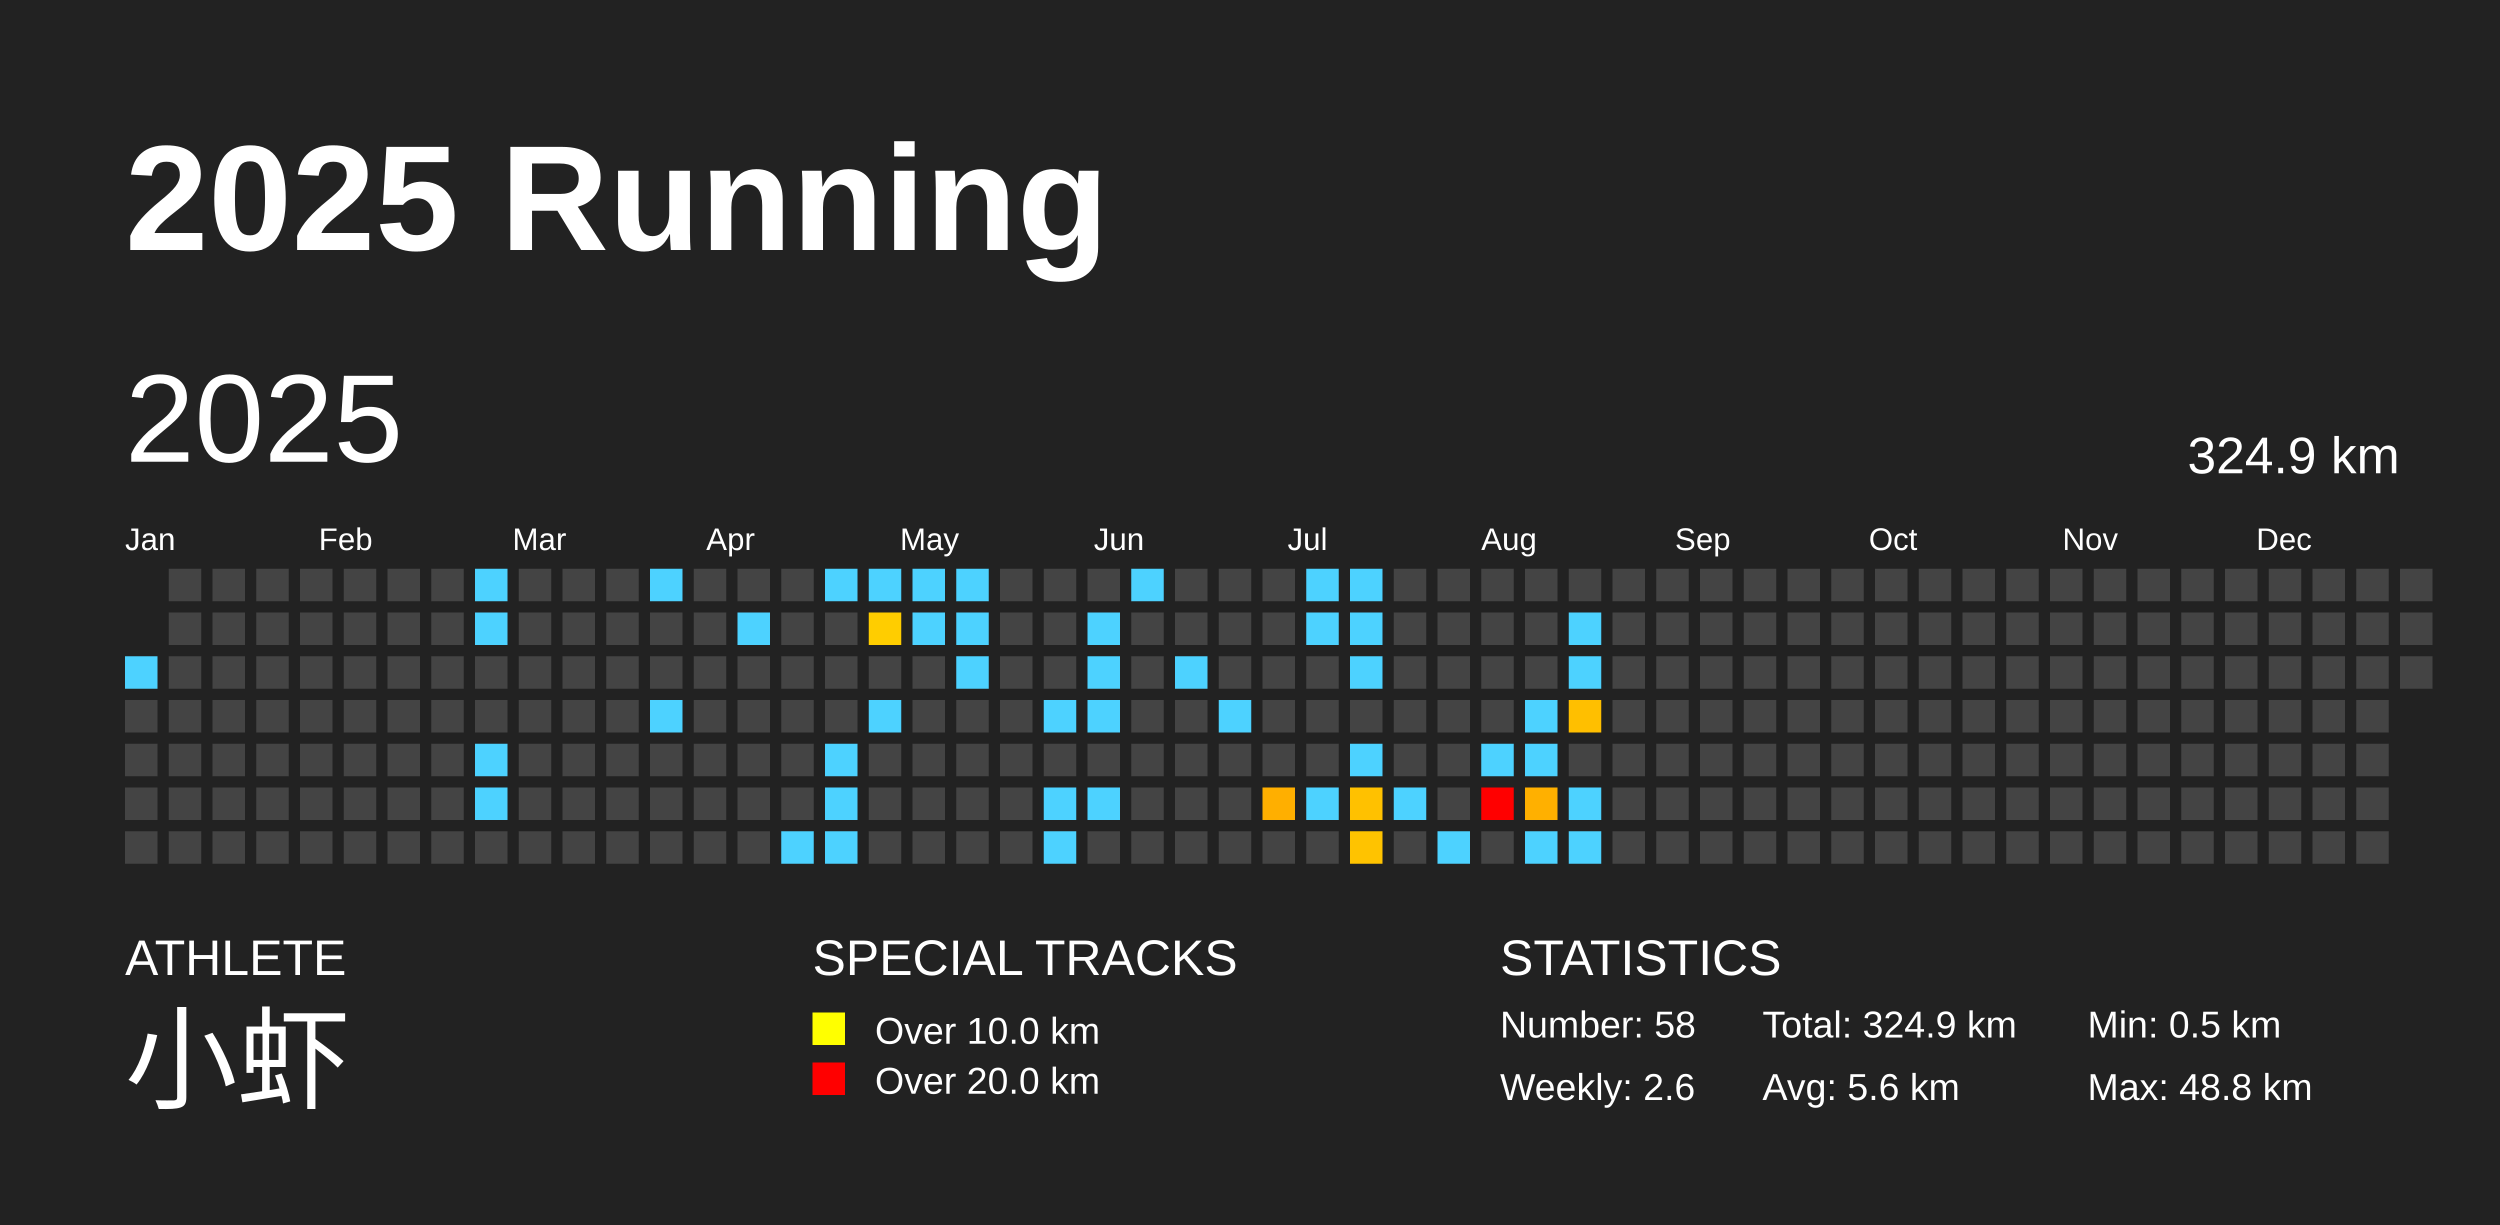
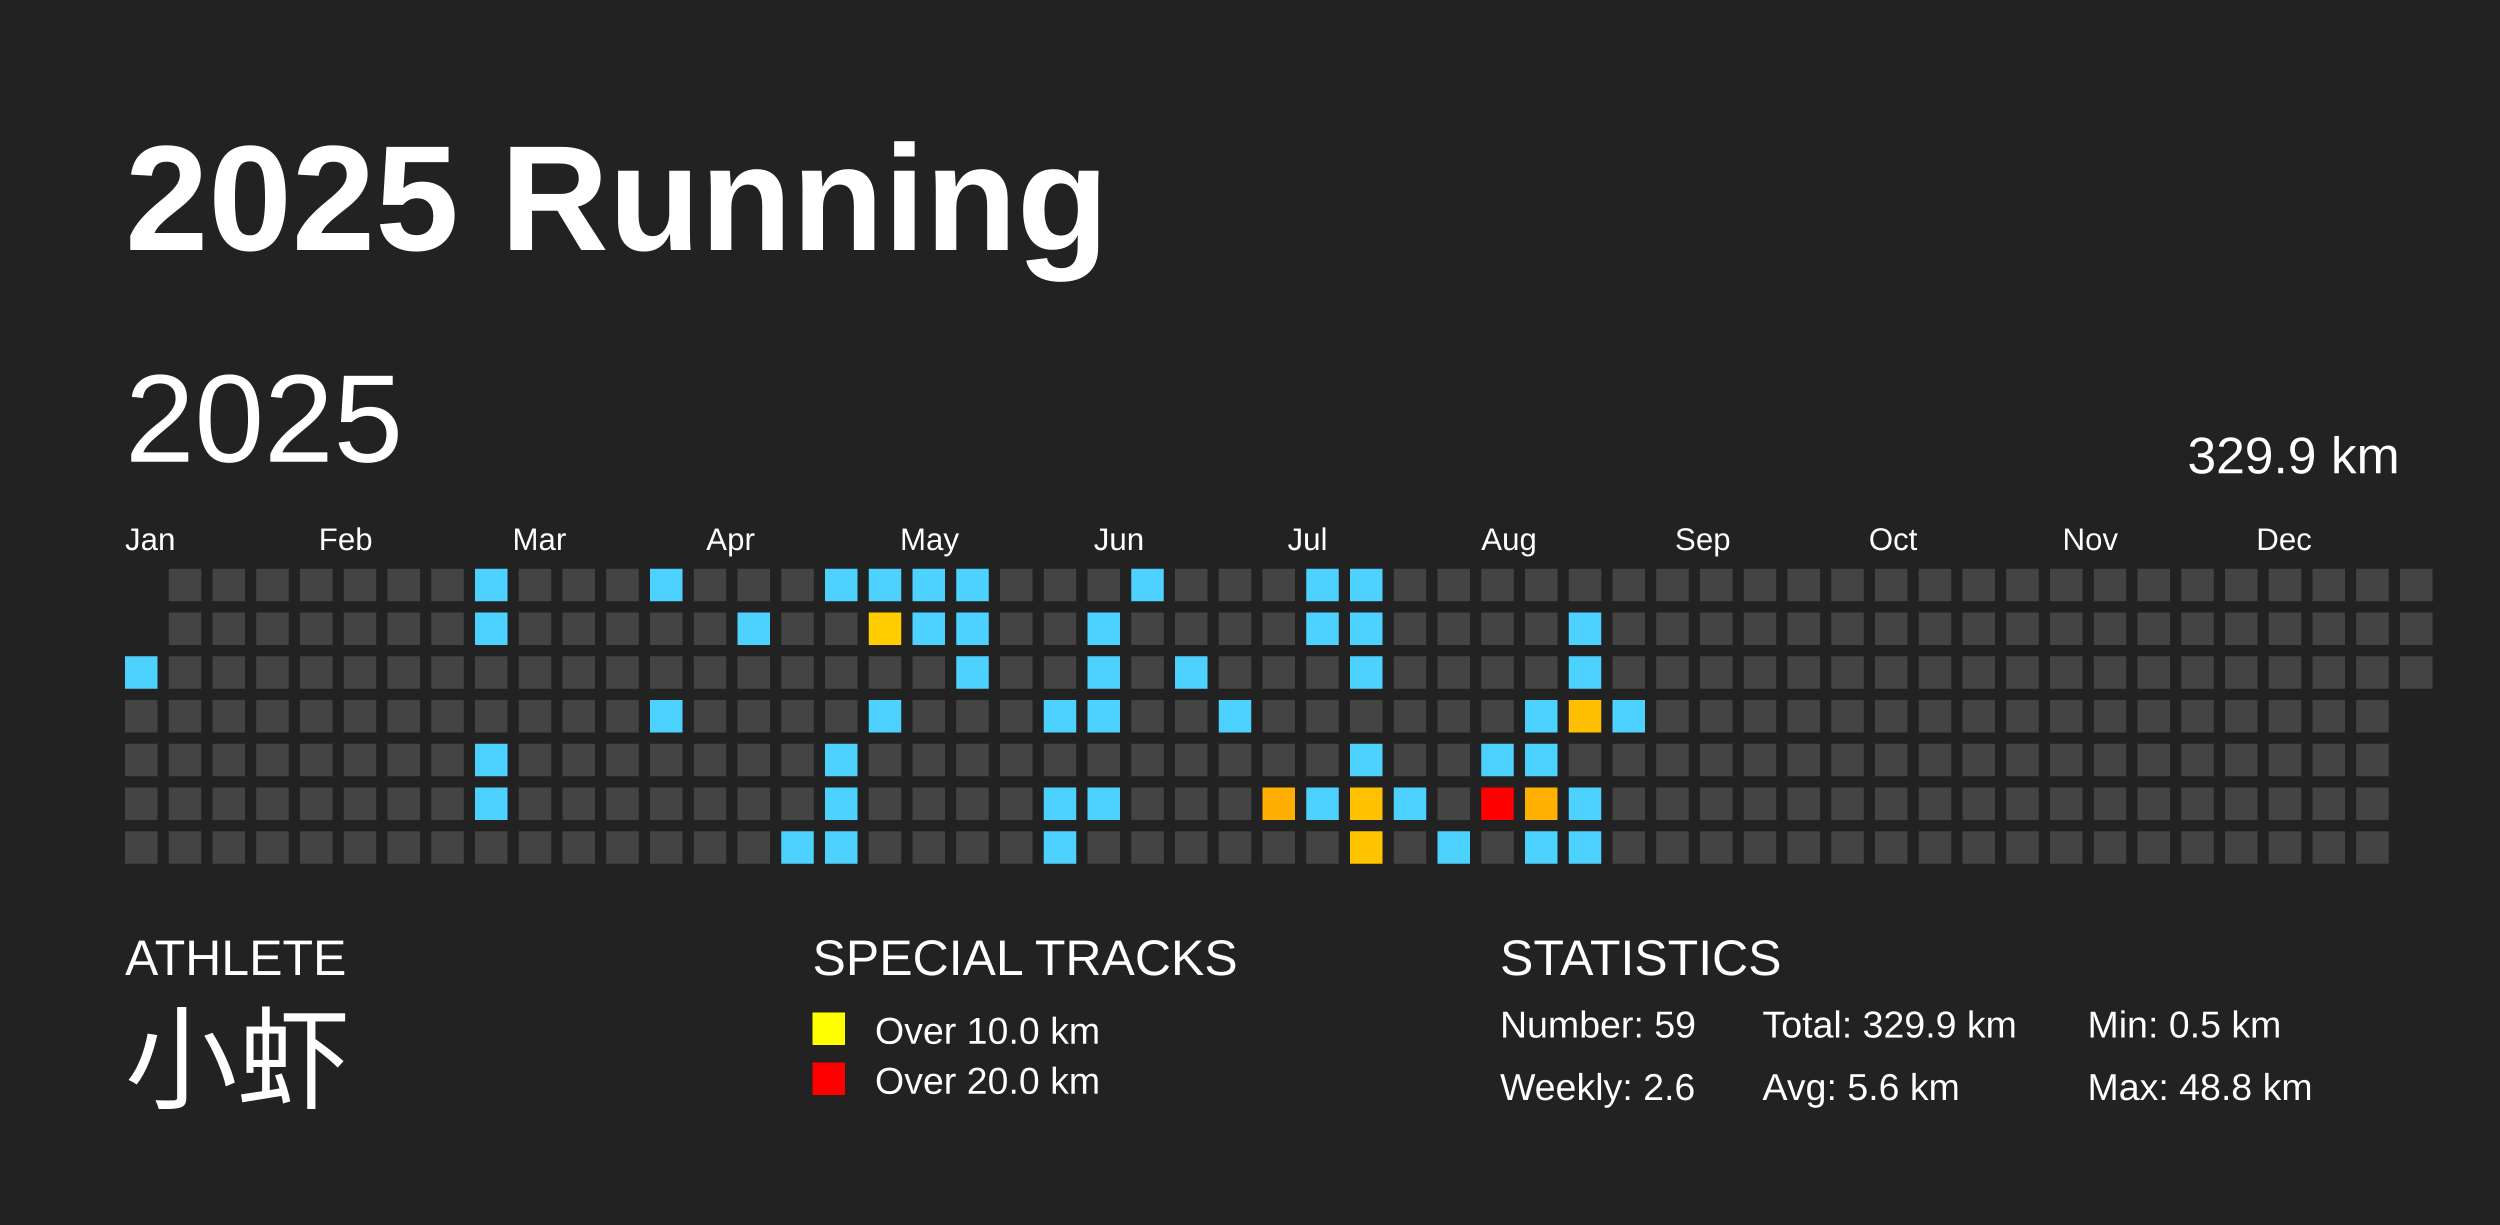
<svg xmlns="http://www.w3.org/2000/svg" baseProfile="full" height="98mm" version="1.1" viewBox="0,0,200,98" width="200mm">
  <defs />
  <rect fill="#222222" height="98" width="200" x="0" y="0" />
  <text fill="#FFFFFF" style="font-size:12px; font-family:Arial; font-weight:bold;" x="10" y="20">2025 Running</text>
  <text fill="#FFFFFF" style="font-size:4px; font-family:Arial" x="10" y="78">ATHLETE</text>
  <text fill="#FFFFFF" style="font-size:9px; font-family:Arial" x="10" y="88">小虾</text>
  <text fill="#FFFFFF" style="font-size:4px; font-family:Arial" x="65" y="78">SPECIAL TRACKS</text>
  <rect fill="yellow" height="2.6" width="2.6" x="65" y="81" />
  <text fill="#FFFFFF" style="font-size:3px; font-family:Arial" x="70" y="83.5">Over 10.0 km</text>
  <rect fill="red" height="2.6" width="2.6" x="65" y="85" />
  <text fill="#FFFFFF" style="font-size:3px; font-family:Arial" x="70" y="87.5">Over 20.0 km</text>
  <text fill="#FFFFFF" style="font-size:4px; font-family:Arial" x="120" y="78">STATISTICS</text>
-   <text fill="#FFFFFF" style="font-size:3px; font-family:Arial" x="120" y="83">Number: 58</text>
+   <text fill="#FFFFFF" style="font-size:3px; font-family:Arial" x="120" y="83">Number: 59</text>
  <text fill="#FFFFFF" style="font-size:3px; font-family:Arial" x="120" y="88">Weekly: 2.6</text>
-   <text fill="#FFFFFF" style="font-size:3px; font-family:Arial" x="141" y="83">Total: 324.9 km</text>
+   <text fill="#FFFFFF" style="font-size:3px; font-family:Arial" x="141" y="83">Total: 329.9 km</text>
  <text fill="#FFFFFF" style="font-size:3px; font-family:Arial" x="141" y="88">Avg: 5.6 km</text>
  <text fill="#FFFFFF" style="font-size:3px; font-family:Arial" x="167" y="83">Min: 0.5 km</text>
  <text fill="#FFFFFF" style="font-size:3px; font-family:Arial" x="167" y="88">Max: 48.8 km</text>
  <text dominant-baseline="hanging" fill="#FFFFFF" style="font-size:10.0px; font-family:Arial;" x="10" y="30">2025</text>
-   <text dominant-baseline="hanging" fill="#FFFFFF" style="font-size:4.125px; font-family:Arial;" x="175" y="35">324.9 km</text>
+   <text dominant-baseline="hanging" fill="#FFFFFF" style="font-size:4.125px; font-family:Arial;" x="175" y="35">329.9 km</text>
  <text fill="#FFFFFF" style="font-size:2.5px; font-family:Arial" x="10.0" y="44">Jan</text>
  <text fill="#FFFFFF" style="font-size:2.5px; font-family:Arial" x="25.5" y="44">Feb</text>
  <text fill="#FFFFFF" style="font-size:2.5px; font-family:Arial" x="41.0" y="44">Mar</text>
  <text fill="#FFFFFF" style="font-size:2.5px; font-family:Arial" x="56.5" y="44">Apr</text>
  <text fill="#FFFFFF" style="font-size:2.5px; font-family:Arial" x="72.0" y="44">May</text>
  <text fill="#FFFFFF" style="font-size:2.5px; font-family:Arial" x="87.5" y="44">Jun</text>
  <text fill="#FFFFFF" style="font-size:2.5px; font-family:Arial" x="103.0" y="44">Jul</text>
  <text fill="#FFFFFF" style="font-size:2.5px; font-family:Arial" x="118.5" y="44">Aug</text>
  <text fill="#FFFFFF" style="font-size:2.5px; font-family:Arial" x="134.0" y="44">Sep</text>
  <text fill="#FFFFFF" style="font-size:2.5px; font-family:Arial" x="149.5" y="44">Oct</text>
  <text fill="#FFFFFF" style="font-size:2.5px; font-family:Arial" x="165.0" y="44">Nov</text>
  <text fill="#FFFFFF" style="font-size:2.5px; font-family:Arial" x="180.5" y="44">Dec</text>
  <rect fill="#4dd2ff" height="2.6" width="2.6" x="10.0" y="52.5" />
  <rect fill="#444444" height="2.6" width="2.6" x="10.0" y="56.0" />
  <rect fill="#444444" height="2.6" width="2.6" x="10.0" y="59.5" />
  <rect fill="#444444" height="2.6" width="2.6" x="10.0" y="63.0" />
  <rect fill="#444444" height="2.6" width="2.6" x="10.0" y="66.5" />
  <rect fill="#444444" height="2.6" width="2.6" x="13.5" y="45.5" />
  <rect fill="#444444" height="2.6" width="2.6" x="13.5" y="49.0" />
  <rect fill="#444444" height="2.6" width="2.6" x="13.5" y="52.5" />
  <rect fill="#444444" height="2.6" width="2.6" x="13.5" y="56.0" />
  <rect fill="#444444" height="2.6" width="2.6" x="13.5" y="59.5" />
  <rect fill="#444444" height="2.6" width="2.6" x="13.5" y="63.0" />
  <rect fill="#444444" height="2.6" width="2.6" x="13.5" y="66.5" />
  <rect fill="#444444" height="2.6" width="2.6" x="17.0" y="45.5" />
  <rect fill="#444444" height="2.6" width="2.6" x="17.0" y="49.0" />
  <rect fill="#444444" height="2.6" width="2.6" x="17.0" y="52.5" />
  <rect fill="#444444" height="2.6" width="2.6" x="17.0" y="56.0" />
  <rect fill="#444444" height="2.6" width="2.6" x="17.0" y="59.5" />
  <rect fill="#444444" height="2.6" width="2.6" x="17.0" y="63.0" />
  <rect fill="#444444" height="2.6" width="2.6" x="17.0" y="66.5" />
  <rect fill="#444444" height="2.6" width="2.6" x="20.5" y="45.5" />
  <rect fill="#444444" height="2.6" width="2.6" x="20.5" y="49.0" />
  <rect fill="#444444" height="2.6" width="2.6" x="20.5" y="52.5" />
  <rect fill="#444444" height="2.6" width="2.6" x="20.5" y="56.0" />
  <rect fill="#444444" height="2.6" width="2.6" x="20.5" y="59.5" />
  <rect fill="#444444" height="2.6" width="2.6" x="20.5" y="63.0" />
  <rect fill="#444444" height="2.6" width="2.6" x="20.5" y="66.5" />
  <rect fill="#444444" height="2.6" width="2.6" x="24.0" y="45.5" />
  <rect fill="#444444" height="2.6" width="2.6" x="24.0" y="49.0" />
  <rect fill="#444444" height="2.6" width="2.6" x="24.0" y="52.5" />
  <rect fill="#444444" height="2.6" width="2.6" x="24.0" y="56.0" />
  <rect fill="#444444" height="2.6" width="2.6" x="24.0" y="59.5" />
  <rect fill="#444444" height="2.6" width="2.6" x="24.0" y="63.0" />
  <rect fill="#444444" height="2.6" width="2.6" x="24.0" y="66.5" />
  <rect fill="#444444" height="2.6" width="2.6" x="27.5" y="45.5" />
  <rect fill="#444444" height="2.6" width="2.6" x="27.5" y="49.0" />
  <rect fill="#444444" height="2.6" width="2.6" x="27.5" y="52.5" />
  <rect fill="#444444" height="2.6" width="2.6" x="27.5" y="56.0" />
  <rect fill="#444444" height="2.6" width="2.6" x="27.5" y="59.5" />
  <rect fill="#444444" height="2.6" width="2.6" x="27.5" y="63.0" />
  <rect fill="#444444" height="2.6" width="2.6" x="27.5" y="66.5" />
  <rect fill="#444444" height="2.6" width="2.6" x="31.0" y="45.5" />
  <rect fill="#444444" height="2.6" width="2.6" x="31.0" y="49.0" />
  <rect fill="#444444" height="2.6" width="2.6" x="31.0" y="52.5" />
  <rect fill="#444444" height="2.6" width="2.6" x="31.0" y="56.0" />
  <rect fill="#444444" height="2.6" width="2.6" x="31.0" y="59.5" />
  <rect fill="#444444" height="2.6" width="2.6" x="31.0" y="63.0" />
  <rect fill="#444444" height="2.6" width="2.6" x="31.0" y="66.5" />
  <rect fill="#444444" height="2.6" width="2.6" x="34.5" y="45.5" />
  <rect fill="#444444" height="2.6" width="2.6" x="34.5" y="49.0" />
  <rect fill="#444444" height="2.6" width="2.6" x="34.5" y="52.5" />
  <rect fill="#444444" height="2.6" width="2.6" x="34.5" y="56.0" />
  <rect fill="#444444" height="2.6" width="2.6" x="34.5" y="59.5" />
  <rect fill="#444444" height="2.6" width="2.6" x="34.5" y="63.0" />
  <rect fill="#444444" height="2.6" width="2.6" x="34.5" y="66.5" />
  <rect fill="#4dd2ff" height="2.6" width="2.6" x="38.0" y="45.5" />
  <rect fill="#4dd2ff" height="2.6" width="2.6" x="38.0" y="49.0" />
  <rect fill="#444444" height="2.6" width="2.6" x="38.0" y="52.5" />
  <rect fill="#444444" height="2.6" width="2.6" x="38.0" y="56.0" />
  <rect fill="#4dd2ff" height="2.6" width="2.6" x="38.0" y="59.5" />
  <rect fill="#4dd2ff" height="2.6" width="2.6" x="38.0" y="63.0" />
  <rect fill="#444444" height="2.6" width="2.6" x="38.0" y="66.5" />
  <rect fill="#444444" height="2.6" width="2.6" x="41.5" y="45.5" />
  <rect fill="#444444" height="2.6" width="2.6" x="41.5" y="49.0" />
  <rect fill="#444444" height="2.6" width="2.6" x="41.5" y="52.5" />
  <rect fill="#444444" height="2.6" width="2.6" x="41.5" y="56.0" />
  <rect fill="#444444" height="2.6" width="2.6" x="41.5" y="59.5" />
  <rect fill="#444444" height="2.6" width="2.6" x="41.5" y="63.0" />
  <rect fill="#444444" height="2.6" width="2.6" x="41.5" y="66.5" />
  <rect fill="#444444" height="2.6" width="2.6" x="45.0" y="45.5" />
  <rect fill="#444444" height="2.6" width="2.6" x="45.0" y="49.0" />
  <rect fill="#444444" height="2.6" width="2.6" x="45.0" y="52.5" />
  <rect fill="#444444" height="2.6" width="2.6" x="45.0" y="56.0" />
  <rect fill="#444444" height="2.6" width="2.6" x="45.0" y="59.5" />
  <rect fill="#444444" height="2.6" width="2.6" x="45.0" y="63.0" />
  <rect fill="#444444" height="2.6" width="2.6" x="45.0" y="66.5" />
  <rect fill="#444444" height="2.6" width="2.6" x="48.5" y="45.5" />
  <rect fill="#444444" height="2.6" width="2.6" x="48.5" y="49.0" />
  <rect fill="#444444" height="2.6" width="2.6" x="48.5" y="52.5" />
  <rect fill="#444444" height="2.6" width="2.6" x="48.5" y="56.0" />
  <rect fill="#444444" height="2.6" width="2.6" x="48.5" y="59.5" />
  <rect fill="#444444" height="2.6" width="2.6" x="48.5" y="63.0" />
  <rect fill="#444444" height="2.6" width="2.6" x="48.5" y="66.5" />
  <rect fill="#4dd2ff" height="2.6" width="2.6" x="52.0" y="45.5" />
  <rect fill="#444444" height="2.6" width="2.6" x="52.0" y="49.0" />
  <rect fill="#444444" height="2.6" width="2.6" x="52.0" y="52.5" />
  <rect fill="#4dd2ff" height="2.6" width="2.6" x="52.0" y="56.0" />
  <rect fill="#444444" height="2.6" width="2.6" x="52.0" y="59.5" />
  <rect fill="#444444" height="2.6" width="2.6" x="52.0" y="63.0" />
  <rect fill="#444444" height="2.6" width="2.6" x="52.0" y="66.5" />
  <rect fill="#444444" height="2.6" width="2.6" x="55.5" y="45.5" />
  <rect fill="#444444" height="2.6" width="2.6" x="55.5" y="49.0" />
  <rect fill="#444444" height="2.6" width="2.6" x="55.5" y="52.5" />
  <rect fill="#444444" height="2.6" width="2.6" x="55.5" y="56.0" />
  <rect fill="#444444" height="2.6" width="2.6" x="55.5" y="59.5" />
  <rect fill="#444444" height="2.6" width="2.6" x="55.5" y="63.0" />
  <rect fill="#444444" height="2.6" width="2.6" x="55.5" y="66.5" />
  <rect fill="#444444" height="2.6" width="2.6" x="59.0" y="45.5" />
  <rect fill="#4dd2ff" height="2.6" width="2.6" x="59.0" y="49.0" />
  <rect fill="#444444" height="2.6" width="2.6" x="59.0" y="52.5" />
  <rect fill="#444444" height="2.6" width="2.6" x="59.0" y="56.0" />
  <rect fill="#444444" height="2.6" width="2.6" x="59.0" y="59.5" />
  <rect fill="#444444" height="2.6" width="2.6" x="59.0" y="63.0" />
  <rect fill="#444444" height="2.6" width="2.6" x="59.0" y="66.5" />
  <rect fill="#444444" height="2.6" width="2.6" x="62.5" y="45.5" />
  <rect fill="#444444" height="2.6" width="2.6" x="62.5" y="49.0" />
  <rect fill="#444444" height="2.6" width="2.6" x="62.5" y="52.5" />
  <rect fill="#444444" height="2.6" width="2.6" x="62.5" y="56.0" />
  <rect fill="#444444" height="2.6" width="2.6" x="62.5" y="59.5" />
  <rect fill="#444444" height="2.6" width="2.6" x="62.5" y="63.0" />
  <rect fill="#4dd2ff" height="2.6" width="2.6" x="62.5" y="66.5" />
  <rect fill="#4dd2ff" height="2.6" width="2.6" x="66.0" y="45.5" />
  <rect fill="#444444" height="2.6" width="2.6" x="66.0" y="49.0" />
  <rect fill="#444444" height="2.6" width="2.6" x="66.0" y="52.5" />
  <rect fill="#444444" height="2.6" width="2.6" x="66.0" y="56.0" />
  <rect fill="#4dd2ff" height="2.6" width="2.6" x="66.0" y="59.5" />
  <rect fill="#4dd2ff" height="2.6" width="2.6" x="66.0" y="63.0" />
  <rect fill="#4dd2ff" height="2.6" width="2.6" x="66.0" y="66.5" />
  <rect fill="#4dd2ff" height="2.6" width="2.6" x="69.5" y="45.5" />
  <rect fill="#ffcd00" height="2.6" width="2.6" x="69.5" y="49.0" />
  <rect fill="#444444" height="2.6" width="2.6" x="69.5" y="52.5" />
  <rect fill="#4dd2ff" height="2.6" width="2.6" x="69.5" y="56.0" />
  <rect fill="#444444" height="2.6" width="2.6" x="69.5" y="59.5" />
  <rect fill="#444444" height="2.6" width="2.6" x="69.5" y="63.0" />
  <rect fill="#444444" height="2.6" width="2.6" x="69.5" y="66.5" />
  <rect fill="#4dd2ff" height="2.6" width="2.6" x="73.0" y="45.5" />
  <rect fill="#4dd2ff" height="2.6" width="2.6" x="73.0" y="49.0" />
  <rect fill="#444444" height="2.6" width="2.6" x="73.0" y="52.5" />
  <rect fill="#444444" height="2.6" width="2.6" x="73.0" y="56.0" />
  <rect fill="#444444" height="2.6" width="2.6" x="73.0" y="59.5" />
  <rect fill="#444444" height="2.6" width="2.6" x="73.0" y="63.0" />
  <rect fill="#444444" height="2.6" width="2.6" x="73.0" y="66.5" />
  <rect fill="#4dd2ff" height="2.6" width="2.6" x="76.5" y="45.5" />
  <rect fill="#4dd2ff" height="2.6" width="2.6" x="76.5" y="49.0" />
  <rect fill="#4dd2ff" height="2.6" width="2.6" x="76.5" y="52.5" />
  <rect fill="#444444" height="2.6" width="2.6" x="76.5" y="56.0" />
  <rect fill="#444444" height="2.6" width="2.6" x="76.5" y="59.5" />
  <rect fill="#444444" height="2.6" width="2.6" x="76.5" y="63.0" />
  <rect fill="#444444" height="2.6" width="2.6" x="76.5" y="66.5" />
  <rect fill="#444444" height="2.6" width="2.6" x="80.0" y="45.5" />
  <rect fill="#444444" height="2.6" width="2.6" x="80.0" y="49.0" />
  <rect fill="#444444" height="2.6" width="2.6" x="80.0" y="52.5" />
  <rect fill="#444444" height="2.6" width="2.6" x="80.0" y="56.0" />
  <rect fill="#444444" height="2.6" width="2.6" x="80.0" y="59.5" />
  <rect fill="#444444" height="2.6" width="2.6" x="80.0" y="63.0" />
  <rect fill="#444444" height="2.6" width="2.6" x="80.0" y="66.5" />
  <rect fill="#444444" height="2.6" width="2.6" x="83.5" y="45.5" />
  <rect fill="#444444" height="2.6" width="2.6" x="83.5" y="49.0" />
  <rect fill="#444444" height="2.6" width="2.6" x="83.5" y="52.5" />
  <rect fill="#4dd2ff" height="2.6" width="2.6" x="83.5" y="56.0" />
  <rect fill="#444444" height="2.6" width="2.6" x="83.5" y="59.5" />
  <rect fill="#4dd2ff" height="2.6" width="2.6" x="83.5" y="63.0" />
  <rect fill="#4dd2ff" height="2.6" width="2.6" x="83.5" y="66.5" />
  <rect fill="#444444" height="2.6" width="2.6" x="87.0" y="45.5" />
  <rect fill="#4dd2ff" height="2.6" width="2.6" x="87.0" y="49.0" />
  <rect fill="#4dd2ff" height="2.6" width="2.6" x="87.0" y="52.5" />
  <rect fill="#4dd2ff" height="2.6" width="2.6" x="87.0" y="56.0" />
  <rect fill="#444444" height="2.6" width="2.6" x="87.0" y="59.5" />
  <rect fill="#4dd2ff" height="2.6" width="2.6" x="87.0" y="63.0" />
  <rect fill="#444444" height="2.6" width="2.6" x="87.0" y="66.5" />
  <rect fill="#4dd2ff" height="2.6" width="2.6" x="90.5" y="45.5" />
  <rect fill="#444444" height="2.6" width="2.6" x="90.5" y="49.0" />
  <rect fill="#444444" height="2.6" width="2.6" x="90.5" y="52.5" />
  <rect fill="#444444" height="2.6" width="2.6" x="90.5" y="56.0" />
  <rect fill="#444444" height="2.6" width="2.6" x="90.5" y="59.5" />
  <rect fill="#444444" height="2.6" width="2.6" x="90.5" y="63.0" />
  <rect fill="#444444" height="2.6" width="2.6" x="90.5" y="66.5" />
  <rect fill="#444444" height="2.6" width="2.6" x="94.0" y="45.5" />
  <rect fill="#444444" height="2.6" width="2.6" x="94.0" y="49.0" />
  <rect fill="#4dd2ff" height="2.6" width="2.6" x="94.0" y="52.5" />
  <rect fill="#444444" height="2.6" width="2.6" x="94.0" y="56.0" />
  <rect fill="#444444" height="2.6" width="2.6" x="94.0" y="59.5" />
  <rect fill="#444444" height="2.6" width="2.6" x="94.0" y="63.0" />
  <rect fill="#444444" height="2.6" width="2.6" x="94.0" y="66.5" />
  <rect fill="#444444" height="2.6" width="2.6" x="97.5" y="45.5" />
  <rect fill="#444444" height="2.6" width="2.6" x="97.5" y="49.0" />
  <rect fill="#444444" height="2.6" width="2.6" x="97.5" y="52.5" />
  <rect fill="#4dd2ff" height="2.6" width="2.6" x="97.5" y="56.0" />
  <rect fill="#444444" height="2.6" width="2.6" x="97.5" y="59.5" />
  <rect fill="#444444" height="2.6" width="2.6" x="97.5" y="63.0" />
  <rect fill="#444444" height="2.6" width="2.6" x="97.5" y="66.5" />
  <rect fill="#444444" height="2.6" width="2.6" x="101.0" y="45.5" />
  <rect fill="#444444" height="2.6" width="2.6" x="101.0" y="49.0" />
  <rect fill="#444444" height="2.6" width="2.6" x="101.0" y="52.5" />
  <rect fill="#444444" height="2.6" width="2.6" x="101.0" y="56.0" />
  <rect fill="#444444" height="2.6" width="2.6" x="101.0" y="59.5" />
  <rect fill="#ffaf00" height="2.6" width="2.6" x="101.0" y="63.0" />
  <rect fill="#444444" height="2.6" width="2.6" x="101.0" y="66.5" />
  <rect fill="#4dd2ff" height="2.6" width="2.6" x="104.5" y="45.5" />
  <rect fill="#4dd2ff" height="2.6" width="2.6" x="104.5" y="49.0" />
  <rect fill="#444444" height="2.6" width="2.6" x="104.5" y="52.5" />
  <rect fill="#444444" height="2.6" width="2.6" x="104.5" y="56.0" />
  <rect fill="#444444" height="2.6" width="2.6" x="104.5" y="59.5" />
  <rect fill="#4dd2ff" height="2.6" width="2.6" x="104.5" y="63.0" />
  <rect fill="#444444" height="2.6" width="2.6" x="104.5" y="66.5" />
  <rect fill="#4dd2ff" height="2.6" width="2.6" x="108.0" y="45.5" />
  <rect fill="#4dd2ff" height="2.6" width="2.6" x="108.0" y="49.0" />
  <rect fill="#4dd2ff" height="2.6" width="2.6" x="108.0" y="52.5" />
  <rect fill="#444444" height="2.6" width="2.6" x="108.0" y="56.0" />
  <rect fill="#4dd2ff" height="2.6" width="2.6" x="108.0" y="59.5" />
  <rect fill="#ffc100" height="2.6" width="2.6" x="108.0" y="63.0" />
  <rect fill="#ffc300" height="2.6" width="2.6" x="108.0" y="66.5" />
  <rect fill="#444444" height="2.6" width="2.6" x="111.5" y="45.5" />
  <rect fill="#444444" height="2.6" width="2.6" x="111.5" y="49.0" />
  <rect fill="#444444" height="2.6" width="2.6" x="111.5" y="52.5" />
  <rect fill="#444444" height="2.6" width="2.6" x="111.5" y="56.0" />
  <rect fill="#444444" height="2.6" width="2.6" x="111.5" y="59.5" />
  <rect fill="#4dd2ff" height="2.6" width="2.6" x="111.5" y="63.0" />
  <rect fill="#444444" height="2.6" width="2.6" x="111.5" y="66.5" />
  <rect fill="#444444" height="2.6" width="2.6" x="115.0" y="45.5" />
  <rect fill="#444444" height="2.6" width="2.6" x="115.0" y="49.0" />
  <rect fill="#444444" height="2.6" width="2.6" x="115.0" y="52.5" />
  <rect fill="#444444" height="2.6" width="2.6" x="115.0" y="56.0" />
  <rect fill="#444444" height="2.6" width="2.6" x="115.0" y="59.5" />
  <rect fill="#444444" height="2.6" width="2.6" x="115.0" y="63.0" />
  <rect fill="#4dd2ff" height="2.6" width="2.6" x="115.0" y="66.5" />
  <rect fill="#444444" height="2.6" width="2.6" x="118.5" y="45.5" />
  <rect fill="#444444" height="2.6" width="2.6" x="118.5" y="49.0" />
  <rect fill="#444444" height="2.6" width="2.6" x="118.5" y="52.5" />
  <rect fill="#444444" height="2.6" width="2.6" x="118.5" y="56.0" />
  <rect fill="#4dd2ff" height="2.6" width="2.6" x="118.5" y="59.5" />
  <rect fill="red" height="2.6" width="2.6" x="118.5" y="63.0" />
  <rect fill="#444444" height="2.6" width="2.6" x="118.5" y="66.5" />
  <rect fill="#444444" height="2.6" width="2.6" x="122.0" y="45.5" />
  <rect fill="#444444" height="2.6" width="2.6" x="122.0" y="49.0" />
  <rect fill="#444444" height="2.6" width="2.6" x="122.0" y="52.5" />
  <rect fill="#4dd2ff" height="2.6" width="2.6" x="122.0" y="56.0" />
  <rect fill="#4dd2ff" height="2.6" width="2.6" x="122.0" y="59.5" />
  <rect fill="#ffb000" height="2.6" width="2.6" x="122.0" y="63.0" />
  <rect fill="#4dd2ff" height="2.6" width="2.6" x="122.0" y="66.5" />
  <rect fill="#444444" height="2.6" width="2.6" x="125.5" y="45.5" />
  <rect fill="#4dd2ff" height="2.6" width="2.6" x="125.5" y="49.0" />
  <rect fill="#4dd2ff" height="2.6" width="2.6" x="125.5" y="52.5" />
  <rect fill="#ffbf00" height="2.6" width="2.6" x="125.5" y="56.0" />
  <rect fill="#444444" height="2.6" width="2.6" x="125.5" y="59.5" />
  <rect fill="#4dd2ff" height="2.6" width="2.6" x="125.5" y="63.0" />
  <rect fill="#4dd2ff" height="2.6" width="2.6" x="125.5" y="66.5" />
  <rect fill="#444444" height="2.6" width="2.6" x="129.0" y="45.5" />
  <rect fill="#444444" height="2.6" width="2.6" x="129.0" y="49.0" />
  <rect fill="#444444" height="2.6" width="2.6" x="129.0" y="52.5" />
-   <rect fill="#444444" height="2.6" width="2.6" x="129.0" y="56.0" />
+   <rect fill="#4dd2ff" height="2.6" width="2.6" x="129.0" y="56.0" />
  <rect fill="#444444" height="2.6" width="2.6" x="129.0" y="59.5" />
  <rect fill="#444444" height="2.6" width="2.6" x="129.0" y="63.0" />
  <rect fill="#444444" height="2.6" width="2.6" x="129.0" y="66.5" />
  <rect fill="#444444" height="2.6" width="2.6" x="132.5" y="45.5" />
  <rect fill="#444444" height="2.6" width="2.6" x="132.5" y="49.0" />
  <rect fill="#444444" height="2.6" width="2.6" x="132.5" y="52.5" />
  <rect fill="#444444" height="2.6" width="2.6" x="132.5" y="56.0" />
  <rect fill="#444444" height="2.6" width="2.6" x="132.5" y="59.5" />
  <rect fill="#444444" height="2.6" width="2.6" x="132.5" y="63.0" />
  <rect fill="#444444" height="2.6" width="2.6" x="132.5" y="66.5" />
  <rect fill="#444444" height="2.6" width="2.6" x="136.0" y="45.5" />
  <rect fill="#444444" height="2.6" width="2.6" x="136.0" y="49.0" />
  <rect fill="#444444" height="2.6" width="2.6" x="136.0" y="52.5" />
  <rect fill="#444444" height="2.6" width="2.6" x="136.0" y="56.0" />
  <rect fill="#444444" height="2.6" width="2.6" x="136.0" y="59.5" />
  <rect fill="#444444" height="2.6" width="2.6" x="136.0" y="63.0" />
  <rect fill="#444444" height="2.6" width="2.6" x="136.0" y="66.5" />
  <rect fill="#444444" height="2.6" width="2.6" x="139.5" y="45.5" />
  <rect fill="#444444" height="2.6" width="2.6" x="139.5" y="49.0" />
  <rect fill="#444444" height="2.6" width="2.6" x="139.5" y="52.5" />
  <rect fill="#444444" height="2.6" width="2.6" x="139.5" y="56.0" />
  <rect fill="#444444" height="2.6" width="2.6" x="139.5" y="59.5" />
  <rect fill="#444444" height="2.6" width="2.6" x="139.5" y="63.0" />
  <rect fill="#444444" height="2.6" width="2.6" x="139.5" y="66.5" />
  <rect fill="#444444" height="2.6" width="2.6" x="143.0" y="45.5" />
  <rect fill="#444444" height="2.6" width="2.6" x="143.0" y="49.0" />
  <rect fill="#444444" height="2.6" width="2.6" x="143.0" y="52.5" />
  <rect fill="#444444" height="2.6" width="2.6" x="143.0" y="56.0" />
  <rect fill="#444444" height="2.6" width="2.6" x="143.0" y="59.5" />
  <rect fill="#444444" height="2.6" width="2.6" x="143.0" y="63.0" />
  <rect fill="#444444" height="2.6" width="2.6" x="143.0" y="66.5" />
  <rect fill="#444444" height="2.6" width="2.6" x="146.5" y="45.5" />
  <rect fill="#444444" height="2.6" width="2.6" x="146.5" y="49.0" />
  <rect fill="#444444" height="2.6" width="2.6" x="146.5" y="52.5" />
  <rect fill="#444444" height="2.6" width="2.6" x="146.5" y="56.0" />
  <rect fill="#444444" height="2.6" width="2.6" x="146.5" y="59.5" />
  <rect fill="#444444" height="2.6" width="2.6" x="146.5" y="63.0" />
  <rect fill="#444444" height="2.6" width="2.6" x="146.5" y="66.5" />
  <rect fill="#444444" height="2.6" width="2.6" x="150.0" y="45.5" />
  <rect fill="#444444" height="2.6" width="2.6" x="150.0" y="49.0" />
  <rect fill="#444444" height="2.6" width="2.6" x="150.0" y="52.5" />
  <rect fill="#444444" height="2.6" width="2.6" x="150.0" y="56.0" />
  <rect fill="#444444" height="2.6" width="2.6" x="150.0" y="59.5" />
  <rect fill="#444444" height="2.6" width="2.6" x="150.0" y="63.0" />
  <rect fill="#444444" height="2.6" width="2.6" x="150.0" y="66.5" />
  <rect fill="#444444" height="2.6" width="2.6" x="153.5" y="45.5" />
  <rect fill="#444444" height="2.6" width="2.6" x="153.5" y="49.0" />
  <rect fill="#444444" height="2.6" width="2.6" x="153.5" y="52.5" />
  <rect fill="#444444" height="2.6" width="2.6" x="153.5" y="56.0" />
  <rect fill="#444444" height="2.6" width="2.6" x="153.5" y="59.5" />
  <rect fill="#444444" height="2.6" width="2.6" x="153.5" y="63.0" />
  <rect fill="#444444" height="2.6" width="2.6" x="153.5" y="66.5" />
  <rect fill="#444444" height="2.6" width="2.6" x="157.0" y="45.5" />
  <rect fill="#444444" height="2.6" width="2.6" x="157.0" y="49.0" />
  <rect fill="#444444" height="2.6" width="2.6" x="157.0" y="52.5" />
  <rect fill="#444444" height="2.6" width="2.6" x="157.0" y="56.0" />
  <rect fill="#444444" height="2.6" width="2.6" x="157.0" y="59.5" />
  <rect fill="#444444" height="2.6" width="2.6" x="157.0" y="63.0" />
  <rect fill="#444444" height="2.6" width="2.6" x="157.0" y="66.5" />
  <rect fill="#444444" height="2.6" width="2.6" x="160.5" y="45.5" />
  <rect fill="#444444" height="2.6" width="2.6" x="160.5" y="49.0" />
  <rect fill="#444444" height="2.6" width="2.6" x="160.5" y="52.5" />
  <rect fill="#444444" height="2.6" width="2.6" x="160.5" y="56.0" />
  <rect fill="#444444" height="2.6" width="2.6" x="160.5" y="59.5" />
  <rect fill="#444444" height="2.6" width="2.6" x="160.5" y="63.0" />
  <rect fill="#444444" height="2.6" width="2.6" x="160.5" y="66.5" />
  <rect fill="#444444" height="2.6" width="2.6" x="164.0" y="45.5" />
  <rect fill="#444444" height="2.6" width="2.6" x="164.0" y="49.0" />
  <rect fill="#444444" height="2.6" width="2.6" x="164.0" y="52.5" />
  <rect fill="#444444" height="2.6" width="2.6" x="164.0" y="56.0" />
  <rect fill="#444444" height="2.6" width="2.6" x="164.0" y="59.5" />
  <rect fill="#444444" height="2.6" width="2.6" x="164.0" y="63.0" />
  <rect fill="#444444" height="2.6" width="2.6" x="164.0" y="66.5" />
  <rect fill="#444444" height="2.6" width="2.6" x="167.5" y="45.5" />
  <rect fill="#444444" height="2.6" width="2.6" x="167.5" y="49.0" />
  <rect fill="#444444" height="2.6" width="2.6" x="167.5" y="52.5" />
  <rect fill="#444444" height="2.6" width="2.6" x="167.5" y="56.0" />
  <rect fill="#444444" height="2.6" width="2.6" x="167.5" y="59.5" />
  <rect fill="#444444" height="2.6" width="2.6" x="167.5" y="63.0" />
  <rect fill="#444444" height="2.6" width="2.6" x="167.5" y="66.5" />
  <rect fill="#444444" height="2.6" width="2.6" x="171.0" y="45.5" />
  <rect fill="#444444" height="2.6" width="2.6" x="171.0" y="49.0" />
  <rect fill="#444444" height="2.6" width="2.6" x="171.0" y="52.5" />
  <rect fill="#444444" height="2.6" width="2.6" x="171.0" y="56.0" />
  <rect fill="#444444" height="2.6" width="2.6" x="171.0" y="59.5" />
  <rect fill="#444444" height="2.6" width="2.6" x="171.0" y="63.0" />
  <rect fill="#444444" height="2.6" width="2.6" x="171.0" y="66.5" />
  <rect fill="#444444" height="2.6" width="2.6" x="174.5" y="45.5" />
  <rect fill="#444444" height="2.6" width="2.6" x="174.5" y="49.0" />
  <rect fill="#444444" height="2.6" width="2.6" x="174.5" y="52.5" />
  <rect fill="#444444" height="2.6" width="2.6" x="174.5" y="56.0" />
  <rect fill="#444444" height="2.6" width="2.6" x="174.5" y="59.5" />
  <rect fill="#444444" height="2.6" width="2.6" x="174.5" y="63.0" />
  <rect fill="#444444" height="2.6" width="2.6" x="174.5" y="66.5" />
  <rect fill="#444444" height="2.6" width="2.6" x="178.0" y="45.5" />
  <rect fill="#444444" height="2.6" width="2.6" x="178.0" y="49.0" />
  <rect fill="#444444" height="2.6" width="2.6" x="178.0" y="52.5" />
  <rect fill="#444444" height="2.6" width="2.6" x="178.0" y="56.0" />
  <rect fill="#444444" height="2.6" width="2.6" x="178.0" y="59.5" />
  <rect fill="#444444" height="2.6" width="2.6" x="178.0" y="63.0" />
  <rect fill="#444444" height="2.6" width="2.6" x="178.0" y="66.5" />
  <rect fill="#444444" height="2.6" width="2.6" x="181.5" y="45.5" />
  <rect fill="#444444" height="2.6" width="2.6" x="181.5" y="49.0" />
  <rect fill="#444444" height="2.6" width="2.6" x="181.5" y="52.5" />
  <rect fill="#444444" height="2.6" width="2.6" x="181.5" y="56.0" />
  <rect fill="#444444" height="2.6" width="2.6" x="181.5" y="59.5" />
  <rect fill="#444444" height="2.6" width="2.6" x="181.5" y="63.0" />
  <rect fill="#444444" height="2.6" width="2.6" x="181.5" y="66.5" />
  <rect fill="#444444" height="2.6" width="2.6" x="185.0" y="45.5" />
  <rect fill="#444444" height="2.6" width="2.6" x="185.0" y="49.0" />
  <rect fill="#444444" height="2.6" width="2.6" x="185.0" y="52.5" />
  <rect fill="#444444" height="2.6" width="2.6" x="185.0" y="56.0" />
  <rect fill="#444444" height="2.6" width="2.6" x="185.0" y="59.5" />
  <rect fill="#444444" height="2.6" width="2.6" x="185.0" y="63.0" />
  <rect fill="#444444" height="2.6" width="2.6" x="185.0" y="66.5" />
  <rect fill="#444444" height="2.6" width="2.6" x="188.5" y="45.5" />
  <rect fill="#444444" height="2.6" width="2.6" x="188.5" y="49.0" />
  <rect fill="#444444" height="2.6" width="2.6" x="188.5" y="52.5" />
  <rect fill="#444444" height="2.6" width="2.6" x="188.5" y="56.0" />
  <rect fill="#444444" height="2.6" width="2.6" x="188.5" y="59.5" />
  <rect fill="#444444" height="2.6" width="2.6" x="188.5" y="63.0" />
  <rect fill="#444444" height="2.6" width="2.6" x="188.5" y="66.5" />
  <rect fill="#444444" height="2.6" width="2.6" x="192.0" y="45.5" />
  <rect fill="#444444" height="2.6" width="2.6" x="192.0" y="49.0" />
  <rect fill="#444444" height="2.6" width="2.6" x="192.0" y="52.5" />
</svg>
